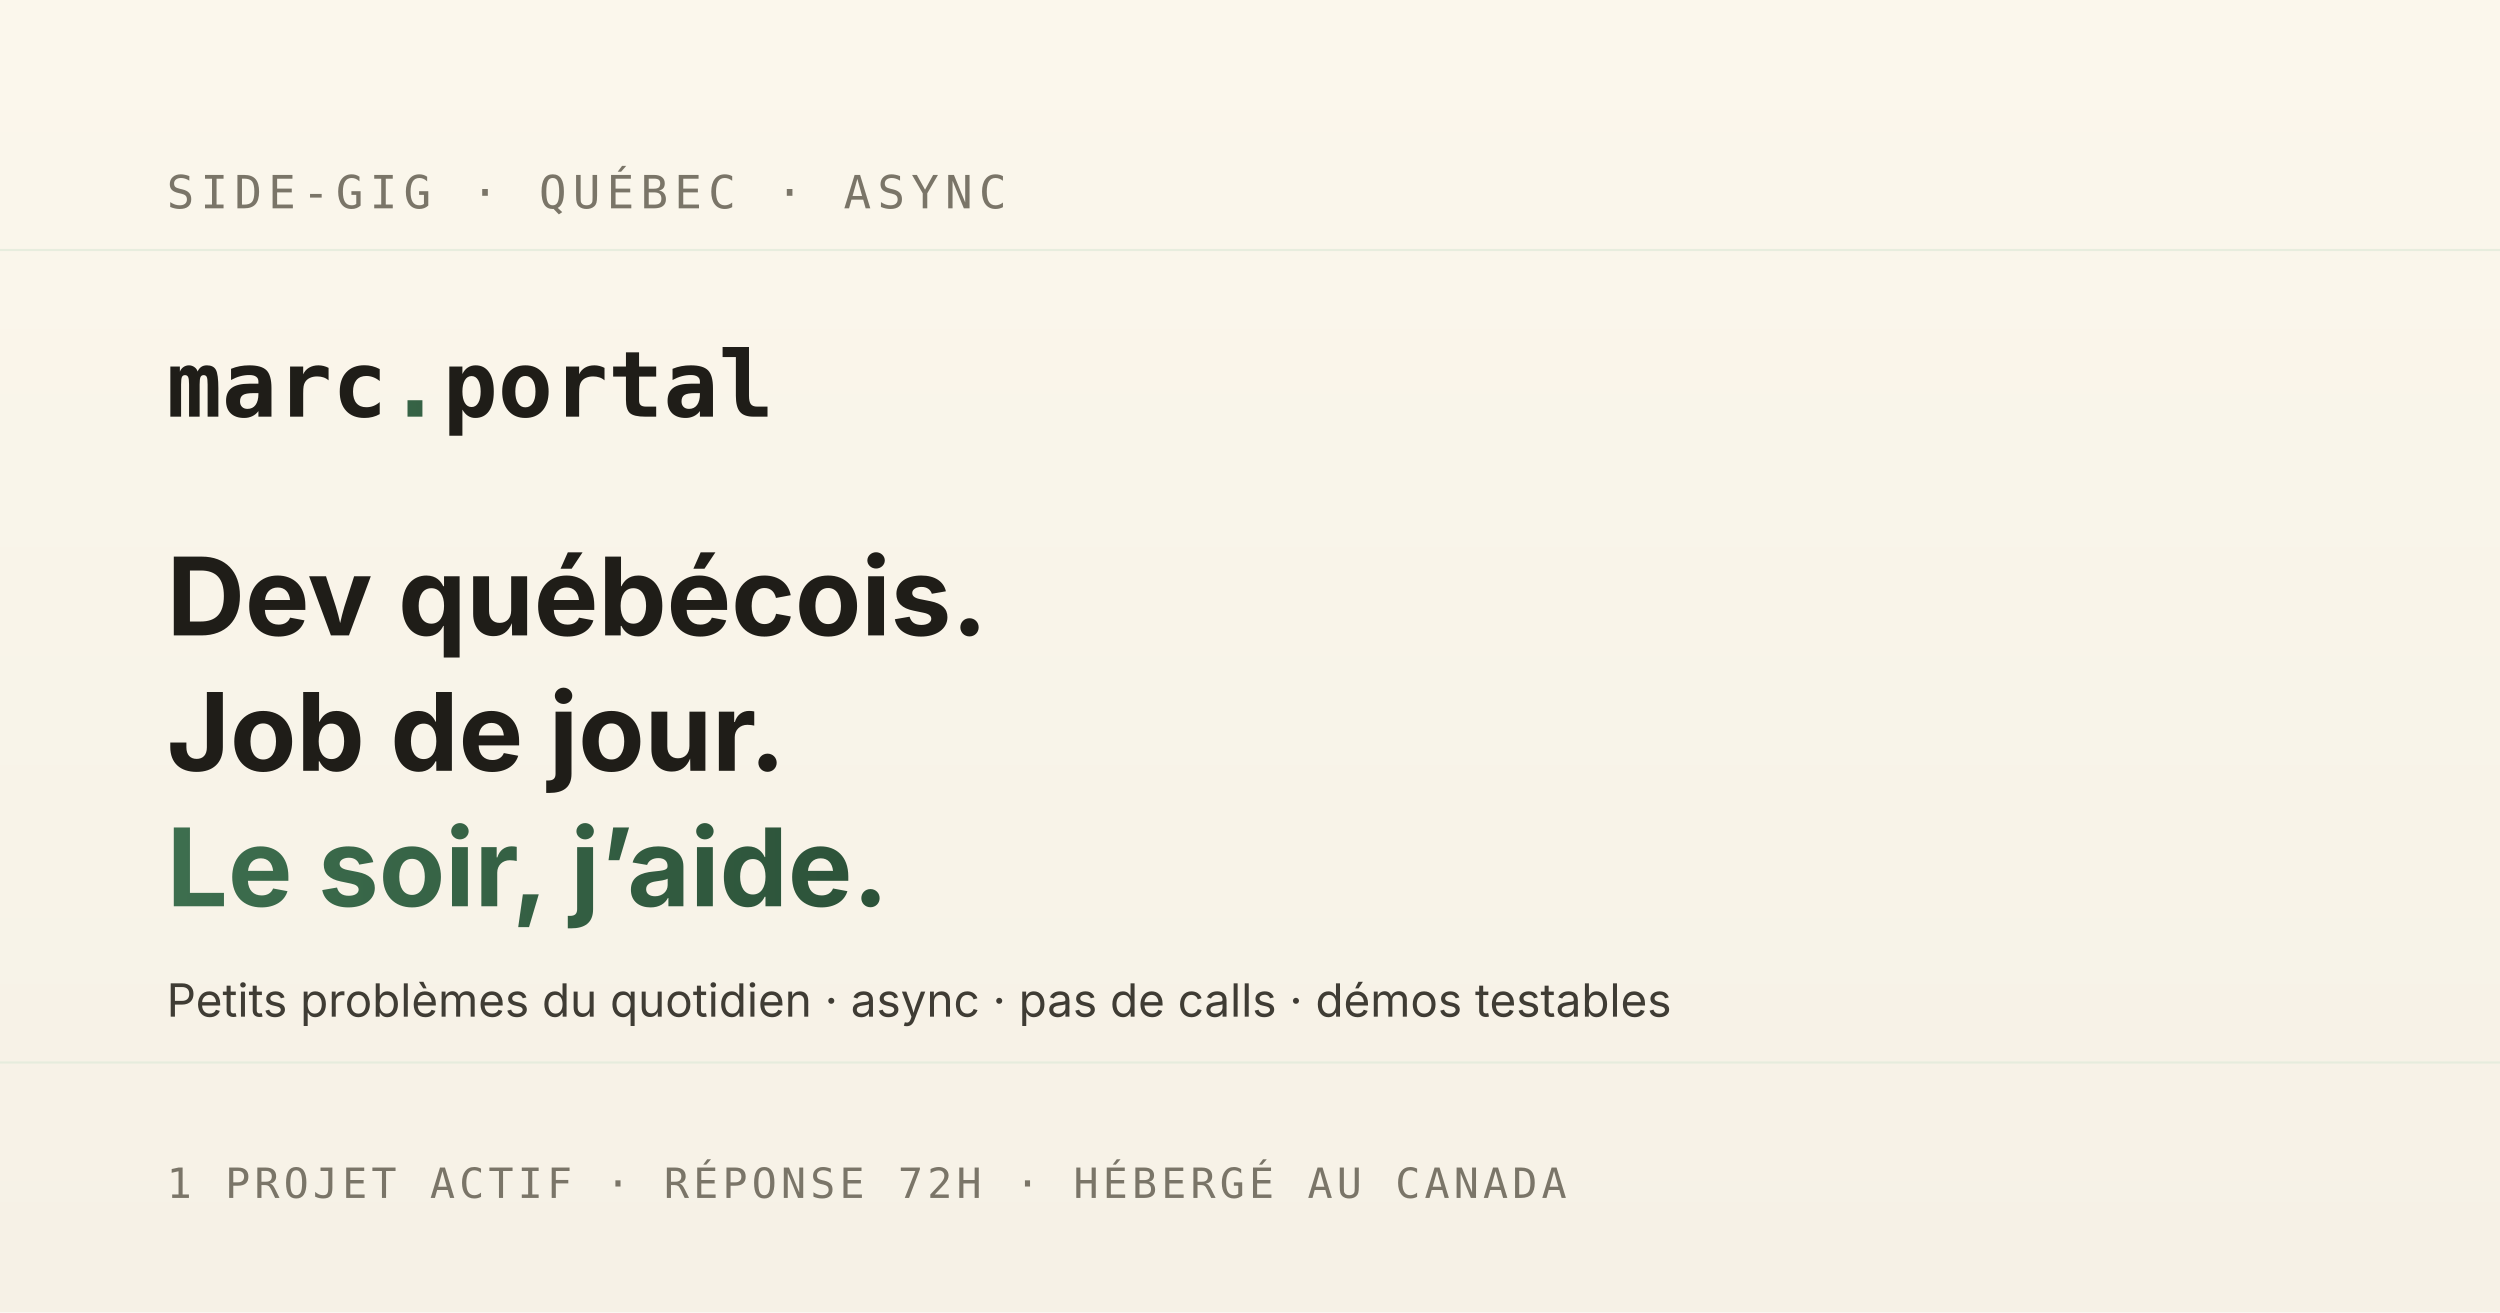
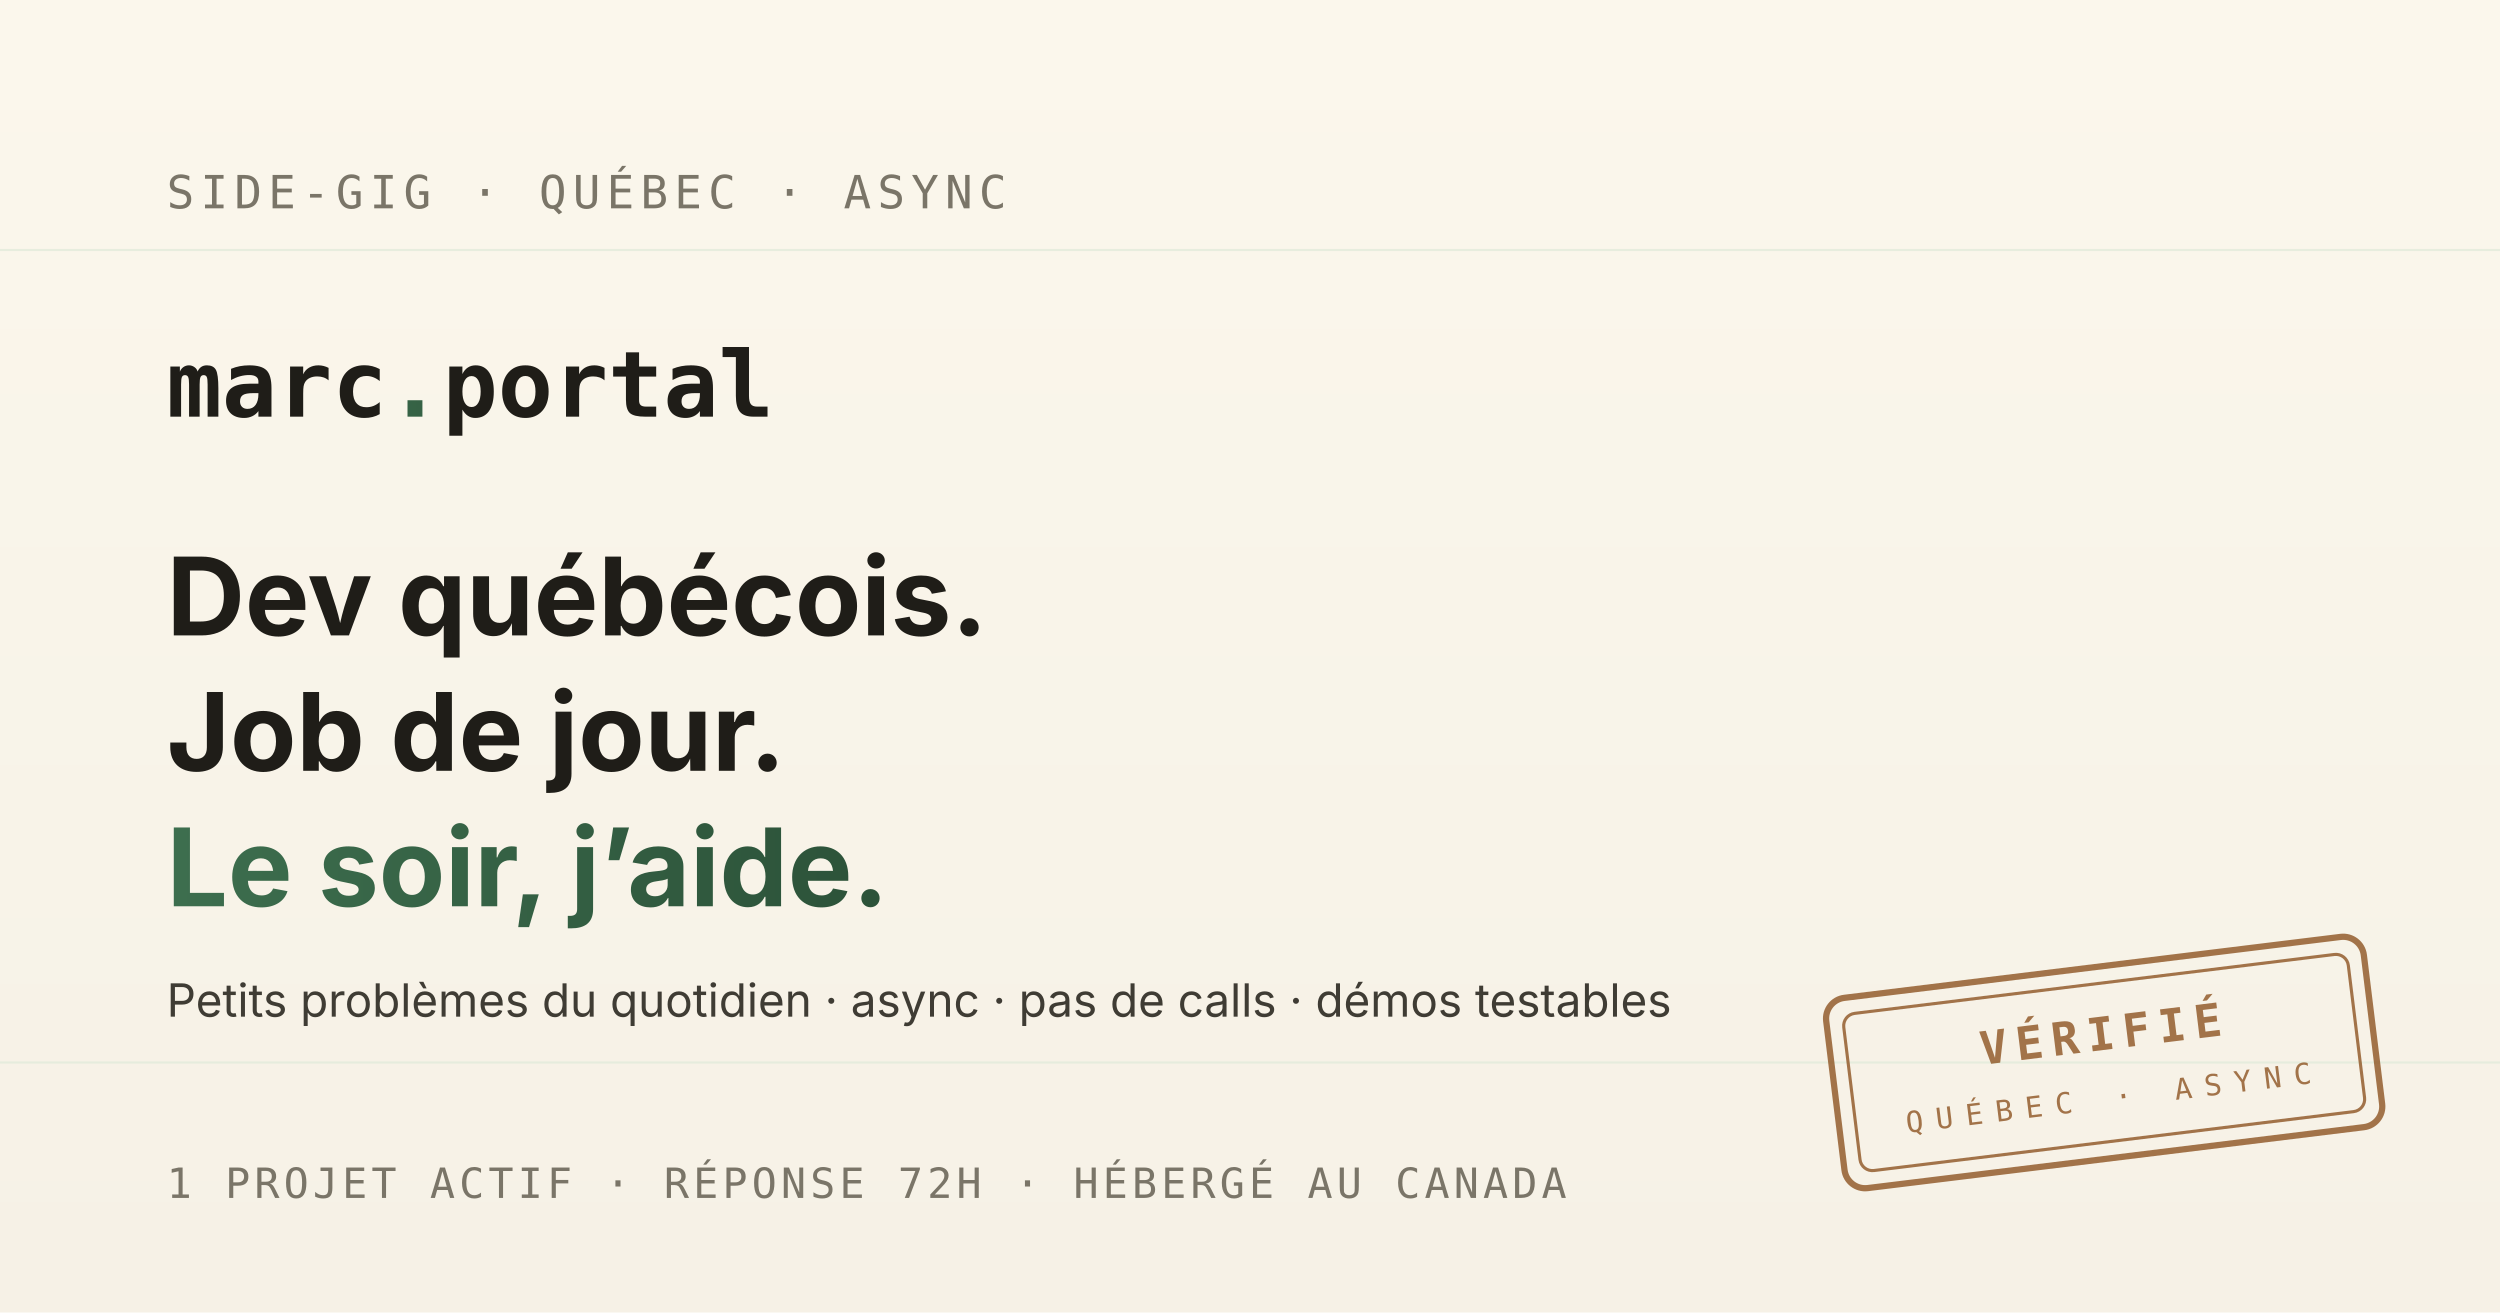
<svg xmlns="http://www.w3.org/2000/svg" viewBox="0 0 1200 630" width="1200" height="630">
  <defs>
    <linearGradient id="bg" x1="0" y1="0" x2="0" y2="1">
      <stop offset="0%" stop-color="#fbf7ec" />
      <stop offset="100%" stop-color="#f6f1e6" />
    </linearGradient>
    <linearGradient id="accent" x1="0" y1="0" x2="1" y2="0">
      <stop offset="0%" stop-color="#3d6e4e" />
      <stop offset="100%" stop-color="#2c5239" />
    </linearGradient>
  </defs>
  <rect width="1200" height="630" fill="url(#bg)" />
  <g stroke="#deead9" stroke-width="1" opacity="0.7">
    <line x1="0" y1="120" x2="1200" y2="120" />
    <line x1="0" y1="510" x2="1200" y2="510" />
  </g>
  <text x="80" y="100" font-family="Cascadia Code, JetBrains Mono, monospace" font-size="22" fill="#7a7568" letter-spacing="3">
    SIDE-GIG · QUÉBEC · ASYNC
  </text>
  <text x="80" y="200" font-family="Cascadia Code, JetBrains Mono, monospace" font-size="44" font-weight="700" fill="#1f1d18">
    marc<tspan fill="url(#accent)">.</tspan>portal
  </text>
  <text x="80" y="305" font-family="-apple-system, Segoe UI, system-ui, sans-serif" font-size="52" font-weight="700" fill="#1f1d18">
    Dev québécois.
  </text>
  <text x="80" y="370" font-family="-apple-system, Segoe UI, system-ui, sans-serif" font-size="52" font-weight="700" fill="#1f1d18">
    Job de jour.
  </text>
  <text x="80" y="435" font-family="-apple-system, Segoe UI, system-ui, sans-serif" font-size="52" font-weight="700" fill="url(#accent)">
    Le soir, j’aide.
  </text>
  <text x="80" y="488" font-family="-apple-system, Segoe UI, system-ui, sans-serif" font-size="22" fill="#3f3c34">
    Petits problèmes du quotidien · async · pas de calls · démos testables
  </text>
  <text x="80" y="575" font-family="Cascadia Code, JetBrains Mono, monospace" font-size="20" fill="#7a7568" letter-spacing="2">
    1 PROJET ACTIF  ·  RÉPONSE 72H  ·  HÉBERGÉ AU CANADA
  </text>
+   <g transform="translate(1010 510) rotate(-7)" opacity="0.78">
+     <rect x="-130" y="-46" width="260" height="92" rx="10" ry="10" fill="none" stroke="#8a4f1c" stroke-width="3" />
+     <rect x="-122" y="-38" width="244" height="76" rx="6" ry="6" fill="none" stroke="#8a4f1c" stroke-width="1.5" />
+     <text x="0" y="-6" text-anchor="middle" font-family="Cascadia Code, JetBrains Mono, monospace" font-size="22" font-weight="700" letter-spacing="4" fill="#8a4f1c">
+       VÉRIFIÉ
+     </text>
+     <text x="0" y="22" text-anchor="middle" font-family="Cascadia Code, JetBrains Mono, monospace" font-size="14" letter-spacing="6" fill="#8a4f1c">
+       QUÉBEC ·  ASYNC
+     </text>
+   </g>
</svg>
